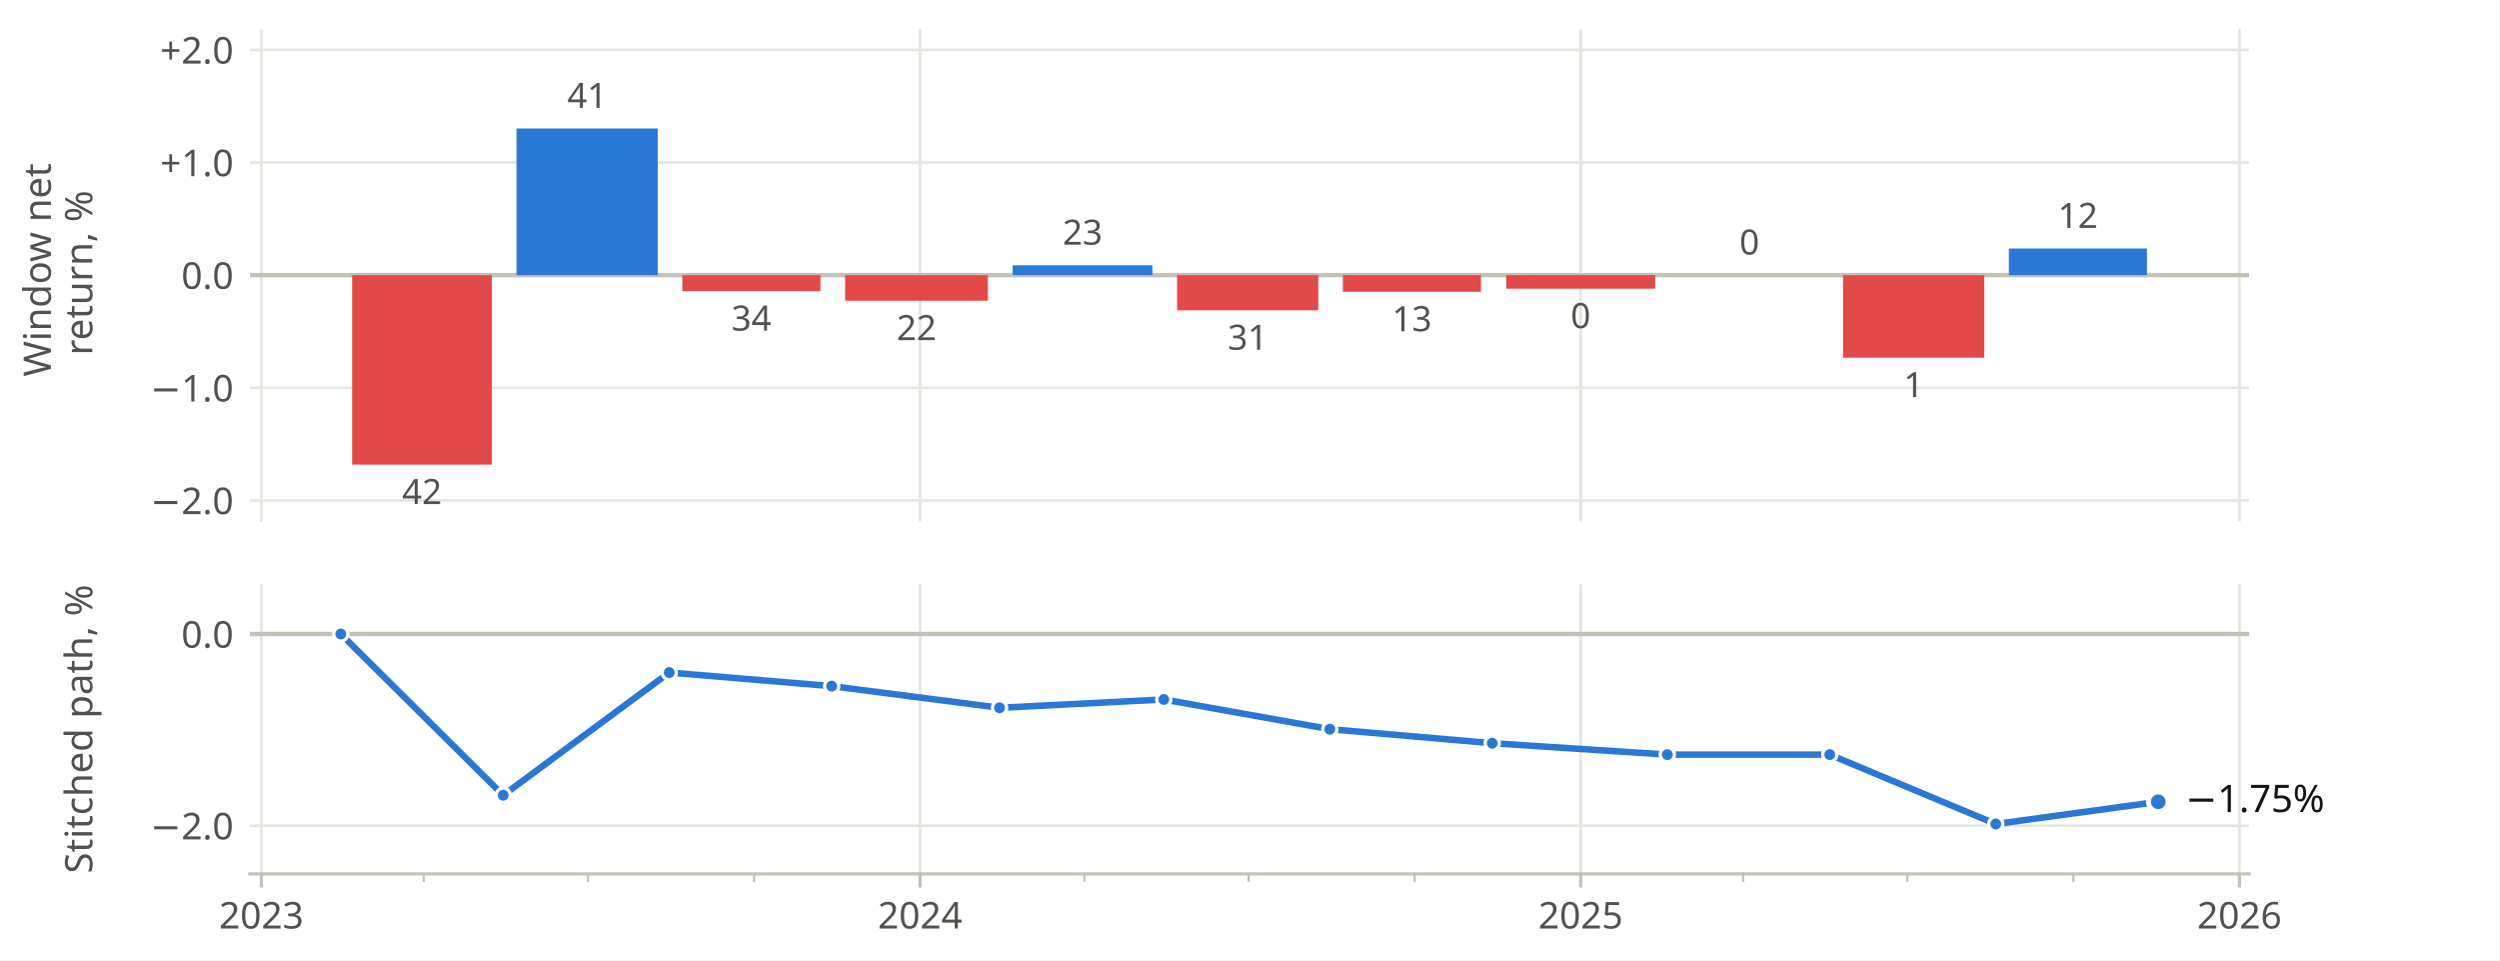
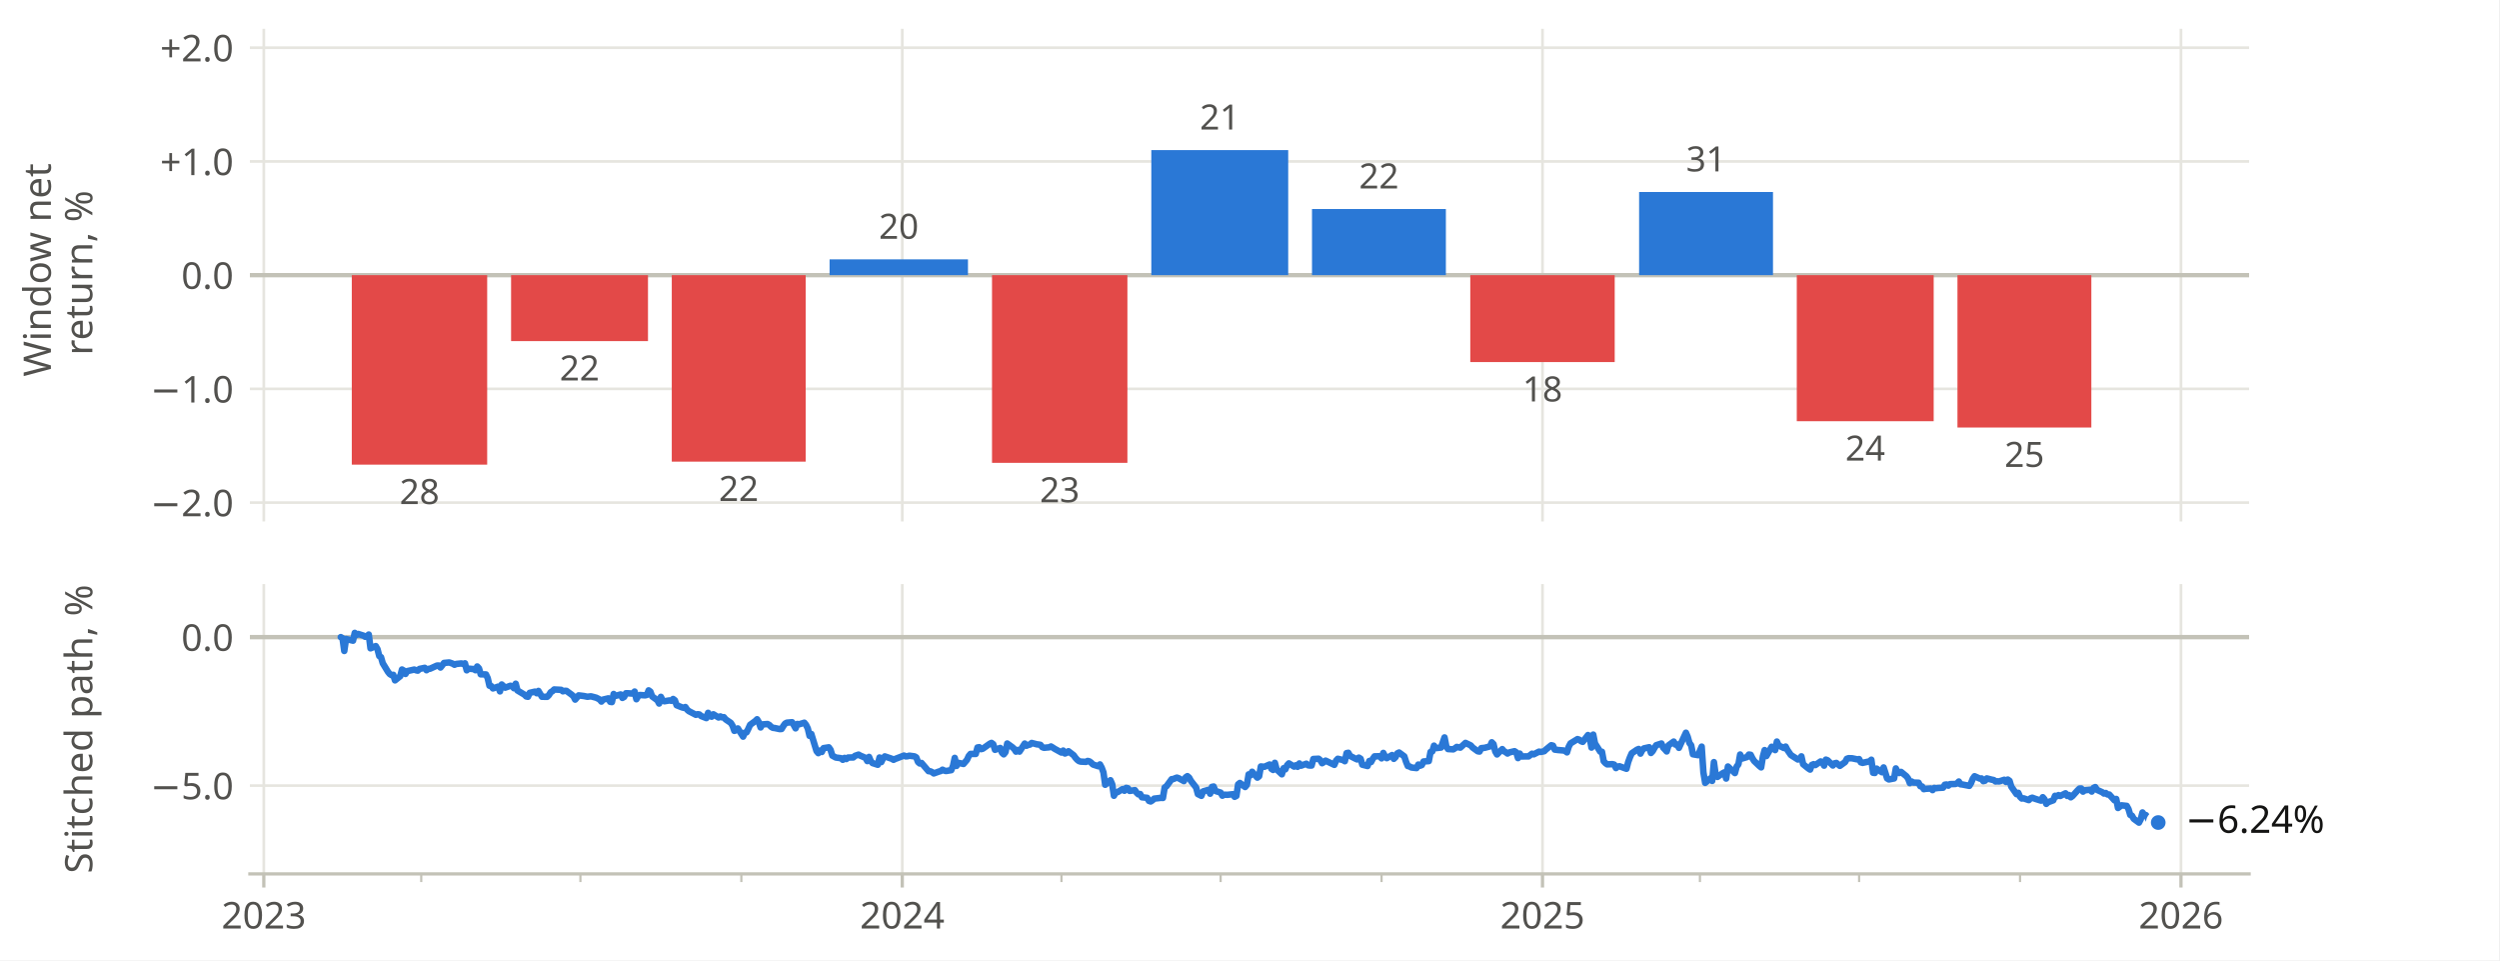
<svg xmlns="http://www.w3.org/2000/svg" xmlns:xlink="http://www.w3.org/1999/xlink" width="459.213pt" height="176.4pt" viewBox="0 0 459.213 176.4" version="1.1">
  <defs>
    <style type="text/css">*{stroke-linejoin: round; stroke-linecap: butt}</style>
  </defs>
  <g id="figure_1">
    <g id="patch_1">
      <path d="M 0 176.4 L 459.213 176.4 L 459.213 0 L 0 0 z " style="fill: #ffffff" />
    </g>
    <g id="axes_1">
      <g id="patch_2">
        <path d="M 45.921 95.791 L 413.291 95.791 L 413.291 5.292 L 45.921 5.292 z " style="fill: #ffffff" />
      </g>
      <g id="matplotlib.axis_1">
        <g id="xtick_1">
          <g id="line2d_1">
-             <path d="M 48.027 95.791 L 48.027 5.292 " clip-path="url(#p54cf5443ce)" style="fill: none; stroke: #e6e5df; stroke-width: 0.5; stroke-linecap: round" />
+             <path d="M 48.477 95.791 L 48.477 5.292 " clip-path="url(#p54cf5443ce)" style="fill: none; stroke: #e6e5df; stroke-width: 0.5; stroke-linecap: round" />
          </g>
          <g id="line2d_2" />
        </g>
        <g id="xtick_2">
          <g id="line2d_3">
-             <path d="M 169.08 95.791 L 169.08 5.292 " clip-path="url(#p54cf5443ce)" style="fill: none; stroke: #e6e5df; stroke-width: 0.5; stroke-linecap: round" />
+             <path d="M 165.801 95.791 L 165.801 5.292 " clip-path="url(#p54cf5443ce)" style="fill: none; stroke: #e6e5df; stroke-width: 0.5; stroke-linecap: round" />
          </g>
          <g id="line2d_4" />
        </g>
        <g id="xtick_3">
          <g id="line2d_5">
-             <path d="M 290.464 95.791 L 290.464 5.292 " clip-path="url(#p54cf5443ce)" style="fill: none; stroke: #e6e5df; stroke-width: 0.5; stroke-linecap: round" />
+             <path d="M 283.447 95.791 L 283.447 5.292 " clip-path="url(#p54cf5443ce)" style="fill: none; stroke: #e6e5df; stroke-width: 0.5; stroke-linecap: round" />
          </g>
          <g id="line2d_6" />
        </g>
        <g id="xtick_4">
          <g id="line2d_7">
-             <path d="M 411.517 95.791 L 411.517 5.292 " clip-path="url(#p54cf5443ce)" style="fill: none; stroke: #e6e5df; stroke-width: 0.5; stroke-linecap: round" />
+             <path d="M 400.771 95.791 L 400.771 5.292 " clip-path="url(#p54cf5443ce)" style="fill: none; stroke: #e6e5df; stroke-width: 0.5; stroke-linecap: round" />
          </g>
          <g id="line2d_8" />
        </g>
        <g id="xtick_5">
          <g id="line2d_9" />
        </g>
        <g id="xtick_6">
          <g id="line2d_10" />
        </g>
        <g id="xtick_7">
          <g id="line2d_11" />
        </g>
        <g id="xtick_8">
          <g id="line2d_12" />
        </g>
        <g id="xtick_9">
          <g id="line2d_13" />
        </g>
        <g id="xtick_10">
          <g id="line2d_14" />
        </g>
        <g id="xtick_11">
          <g id="line2d_15" />
        </g>
        <g id="xtick_12">
          <g id="line2d_16" />
        </g>
        <g id="xtick_13">
          <g id="line2d_17" />
        </g>
      </g>
      <g id="matplotlib.axis_2">
        <g id="ytick_1">
          <g id="line2d_18">
-             <path d="M 45.921 91.922 L 413.291 91.922 " clip-path="url(#p54cf5443ce)" style="fill: none; stroke: #e6e5df; stroke-width: 0.5; stroke-linecap: round" />
+             <path d="M 45.921 92.319 L 413.291 92.319 " clip-path="url(#p54cf5443ce)" style="fill: none; stroke: #e6e5df; stroke-width: 0.5; stroke-linecap: round" />
          </g>
          <g id="line2d_19" />
          <g id="text_1">
-             <text style="font-size: 6.8px; font-family: 'IBM Plex Sans'; text-anchor: end; fill: #52514e" x="42.921" y="94.438" transform="rotate(-0 42.92126 94.43789)">−2.0</text>
+             <text style="font-size: 6.8px; font-family: 'IBM Plex Sans'; text-anchor: end; fill: #52514e" x="42.921" y="94.835" transform="rotate(-0 42.92126 94.83523)">−2.0</text>
          </g>
        </g>
        <g id="ytick_2">
          <g id="line2d_20">
-             <path d="M 45.921 71.232 L 413.291 71.232 " clip-path="url(#p54cf5443ce)" style="fill: none; stroke: #e6e5df; stroke-width: 0.5; stroke-linecap: round" />
+             <path d="M 45.921 71.43 L 413.291 71.43 " clip-path="url(#p54cf5443ce)" style="fill: none; stroke: #e6e5df; stroke-width: 0.5; stroke-linecap: round" />
          </g>
          <g id="line2d_21" />
          <g id="text_2">
-             <text style="font-size: 6.8px; font-family: 'IBM Plex Sans'; text-anchor: end; fill: #52514e" x="42.921" y="73.748" transform="rotate(-0 42.92126 73.74764)">−1.0</text>
+             <text style="font-size: 6.8px; font-family: 'IBM Plex Sans'; text-anchor: end; fill: #52514e" x="42.921" y="73.946" transform="rotate(-0 42.92126 73.94631)">−1.0</text>
          </g>
        </g>
        <g id="ytick_3">
          <g id="line2d_22">
            <path d="M 45.921 50.541 L 413.291 50.541 " clip-path="url(#p54cf5443ce)" style="fill: none; stroke: #e6e5df; stroke-width: 0.5; stroke-linecap: round" />
          </g>
          <g id="line2d_23" />
          <g id="text_3">
            <text style="font-size: 6.8px; font-family: 'IBM Plex Sans'; text-anchor: end; fill: #52514e" x="42.921" y="53.057" transform="rotate(-0 42.92126 53.05738)">0.0</text>
          </g>
        </g>
        <g id="ytick_4">
          <g id="line2d_24">
-             <path d="M 45.921 29.851 L 413.291 29.851 " clip-path="url(#p54cf5443ce)" style="fill: none; stroke: #e6e5df; stroke-width: 0.5; stroke-linecap: round" />
+             <path d="M 45.921 29.652 L 413.291 29.652 " clip-path="url(#p54cf5443ce)" style="fill: none; stroke: #e6e5df; stroke-width: 0.5; stroke-linecap: round" />
          </g>
          <g id="line2d_25" />
          <g id="text_4">
-             <text style="font-size: 6.8px; font-family: 'IBM Plex Sans'; text-anchor: end; fill: #52514e" x="42.921" y="32.367" transform="rotate(-0 42.92126 32.36713)">+1.0</text>
+             <text style="font-size: 6.8px; font-family: 'IBM Plex Sans'; text-anchor: end; fill: #52514e" x="42.921" y="32.168" transform="rotate(-0 42.92126 32.16846)">+1.0</text>
          </g>
        </g>
        <g id="ytick_5">
          <g id="line2d_26">
-             <path d="M 45.921 9.161 L 413.291 9.161 " clip-path="url(#p54cf5443ce)" style="fill: none; stroke: #e6e5df; stroke-width: 0.5; stroke-linecap: round" />
+             <path d="M 45.921 8.764 L 413.291 8.764 " clip-path="url(#p54cf5443ce)" style="fill: none; stroke: #e6e5df; stroke-width: 0.5; stroke-linecap: round" />
          </g>
          <g id="line2d_27" />
          <g id="text_5">
-             <text style="font-size: 6.8px; font-family: 'IBM Plex Sans'; text-anchor: end; fill: #52514e" x="42.921" y="11.677" transform="rotate(-0 42.92126 11.67687)">+2.0</text>
+             <text style="font-size: 6.8px; font-family: 'IBM Plex Sans'; text-anchor: end; fill: #52514e" x="42.921" y="11.28" transform="rotate(-0 42.92126 11.27953)">+2.0</text>
          </g>
        </g>
        <g id="text_6">
          <text style="font-size: 7px; font-family: 'IBM Plex Sans'; fill: #52514e" transform="translate(9.352504 69.16412) rotate(-90)">Window net</text>
          <text style="font-size: 7px; font-family: 'IBM Plex Sans'; fill: #52514e" transform="translate(16.9685 65.25888) rotate(-90)">return, %</text>
        </g>
      </g>
      <g id="line2d_28">
        <path d="M 45.921 50.541 L 413.291 50.541 " clip-path="url(#p54cf5443ce)" style="fill: none; stroke: #c3c2b7; stroke-width: 0.8; stroke-linecap: round" />
      </g>
      <g id="patch_3">
-         <path d="M 64.709 50.541 L 90.379 50.541 L 90.379 85.349 L 64.709 85.349 z " clip-path="url(#p54cf5443ce)" style="fill: #e34948" />
+         <path d="M 64.645 50.541 L 89.524 50.541 L 89.524 85.349 L 64.645 85.349 z " clip-path="url(#p54cf5443ce)" style="fill: #e34948" />
      </g>
      <g id="patch_4">
-         <path d="M 94.913 50.541 L 120.868 50.541 L 120.868 23.601 L 94.913 23.601 z " clip-path="url(#p54cf5443ce)" style="fill: #2a78d6" />
+         <path d="M 93.918 50.541 L 119.074 50.541 L 119.074 62.657 L 93.918 62.657 z " clip-path="url(#p54cf5443ce)" style="fill: #e34948" />
      </g>
      <g id="patch_5">
-         <path d="M 125.378 50.541 L 150.763 50.541 L 150.763 53.492 L 125.378 53.492 z " clip-path="url(#p54cf5443ce)" style="fill: #e34948" />
+         <path d="M 123.445 50.541 L 148.048 50.541 L 148.048 84.799 L 123.445 84.799 z " clip-path="url(#p54cf5443ce)" style="fill: #e34948" />
      </g>
      <g id="patch_6">
-         <path d="M 155.297 50.541 L 181.537 50.541 L 181.537 55.24 L 155.297 55.24 z " clip-path="url(#p54cf5443ce)" style="fill: #e34948" />
+         <path d="M 152.442 50.541 L 177.874 50.541 L 177.874 47.64 L 152.442 47.64 z " clip-path="url(#p54cf5443ce)" style="fill: #2a78d6" />
      </g>
      <g id="patch_7">
-         <path d="M 186.094 50.541 L 211.763 50.541 L 211.763 48.729 L 186.094 48.729 z " clip-path="url(#p54cf5443ce)" style="fill: #2a78d6" />
+         <path d="M 182.291 50.541 L 207.17 50.541 L 207.17 85.019 L 182.291 85.019 z " clip-path="url(#p54cf5443ce)" style="fill: #e34948" />
      </g>
      <g id="patch_8">
-         <path d="M 216.297 50.541 L 242.252 50.541 L 242.252 57.005 L 216.297 57.005 z " clip-path="url(#p54cf5443ce)" style="fill: #e34948" />
+         <path d="M 211.564 50.541 L 236.72 50.541 L 236.72 27.57 L 211.564 27.57 z " clip-path="url(#p54cf5443ce)" style="fill: #2a78d6" />
      </g>
      <g id="patch_9">
-         <path d="M 246.763 50.541 L 272.147 50.541 L 272.147 53.597 L 246.763 53.597 z " clip-path="url(#p54cf5443ce)" style="fill: #e34948" />
+         <path d="M 241.091 50.541 L 265.694 50.541 L 265.694 38.394 L 241.091 38.394 z " clip-path="url(#p54cf5443ce)" style="fill: #2a78d6" />
      </g>
      <g id="patch_10">
-         <path d="M 276.774 50.541 L 304.155 50.541 L 304.155 53.032 L 276.774 53.032 z " clip-path="url(#p54cf5443ce)" style="fill: #e34948" />
+         <path d="M 270.178 50.541 L 296.716 50.541 L 296.716 66.507 L 270.178 66.507 z " clip-path="url(#p54cf5443ce)" style="fill: #e34948" />
      </g>
      <g id="patch_11">
-         <path d="M 308.781 50.541 L 334.166 50.541 L 334.166 50.541 L 308.781 50.541 z " clip-path="url(#p54cf5443ce)" style="fill: #2a78d6" />
+         <path d="M 301.2 50.541 L 325.803 50.541 L 325.803 35.267 L 301.2 35.267 z " clip-path="url(#p54cf5443ce)" style="fill: #2a78d6" />
      </g>
      <g id="patch_12">
-         <path d="M 338.676 50.541 L 364.631 50.541 L 364.631 65.709 L 338.676 65.709 z " clip-path="url(#p54cf5443ce)" style="fill: #e34948" />
+         <path d="M 330.174 50.541 L 355.33 50.541 L 355.33 77.371 L 330.174 77.371 z " clip-path="url(#p54cf5443ce)" style="fill: #e34948" />
      </g>
      <g id="patch_13">
-         <path d="M 369.142 50.541 L 394.527 50.541 L 394.527 45.648 L 369.142 45.648 z " clip-path="url(#p54cf5443ce)" style="fill: #2a78d6" />
+         <path d="M 359.701 50.541 L 384.304 50.541 L 384.304 78.53 L 359.701 78.53 z " clip-path="url(#p54cf5443ce)" style="fill: #e34948" />
      </g>
      <g id="text_7">
-         <text style="font-size: 6.4px; font-family: 'IBM Plex Sans'; text-anchor: middle; fill: #52514e" x="77.544" y="92.585" transform="rotate(-0 77.54421 92.5846)">42</text>
+         <text style="font-size: 6.4px; font-family: 'IBM Plex Sans'; text-anchor: middle; fill: #52514e" x="77.085" y="92.585" transform="rotate(-0 77.08455 92.5846)">28</text>
      </g>
      <g id="text_8">
-         <text style="font-size: 6.4px; font-family: 'IBM Plex Sans'; text-anchor: middle; fill: #52514e" x="107.89" y="19.821" transform="rotate(-0 107.8903 19.8206)">41</text>
+         <text style="font-size: 6.4px; font-family: 'IBM Plex Sans'; text-anchor: middle; fill: #52514e" x="106.496" y="69.893" transform="rotate(-0 106.496 69.89296)">22</text>
      </g>
      <g id="text_9">
-         <text style="font-size: 6.4px; font-family: 'IBM Plex Sans'; text-anchor: middle; fill: #52514e" x="138.071" y="60.728" transform="rotate(-0 138.0706 60.72781)">34</text>
+         <text style="font-size: 6.4px; font-family: 'IBM Plex Sans'; text-anchor: middle; fill: #52514e" x="135.747" y="92.035" transform="rotate(-0 135.7468 92.03522)">22</text>
      </g>
      <g id="text_10">
-         <text style="font-size: 6.4px; font-family: 'IBM Plex Sans'; text-anchor: middle; fill: #52514e" x="168.417" y="62.476" transform="rotate(-0 168.4166 62.47614)">22</text>
+         <text style="font-size: 6.4px; font-family: 'IBM Plex Sans'; text-anchor: middle; fill: #52514e" x="165.158" y="43.86" transform="rotate(-0 165.1582 43.85991)">20</text>
      </g>
      <g id="text_11">
-         <text style="font-size: 6.4px; font-family: 'IBM Plex Sans'; text-anchor: middle; fill: #52514e" x="198.929" y="44.949" transform="rotate(-0 198.9286 44.94892)">23</text>
+         <text style="font-size: 6.4px; font-family: 'IBM Plex Sans'; text-anchor: middle; fill: #52514e" x="194.73" y="92.255" transform="rotate(-0 194.7304 92.25455)">23</text>
      </g>
      <g id="text_12">
-         <text style="font-size: 6.4px; font-family: 'IBM Plex Sans'; text-anchor: middle; fill: #52514e" x="229.275" y="64.241" transform="rotate(-0 229.2746 64.24102)">31</text>
+         <text style="font-size: 6.4px; font-family: 'IBM Plex Sans'; text-anchor: middle; fill: #52514e" x="224.142" y="23.79" transform="rotate(-0 224.1419 23.78983)">21</text>
      </g>
      <g id="text_13">
-         <text style="font-size: 6.4px; font-family: 'IBM Plex Sans'; text-anchor: middle; fill: #52514e" x="259.455" y="60.833" transform="rotate(-0 259.4549 60.83333)">13</text>
+         <text style="font-size: 6.4px; font-family: 'IBM Plex Sans'; text-anchor: middle; fill: #52514e" x="253.393" y="34.614" transform="rotate(-0 253.3926 34.61447)">22</text>
      </g>
      <g id="text_14">
-         <text style="font-size: 6.4px; font-family: 'IBM Plex Sans'; text-anchor: middle; fill: #52514e" x="290.464" y="60.268" transform="rotate(-0 290.4643 60.26849)">0</text>
+         <text style="font-size: 6.4px; font-family: 'IBM Plex Sans'; text-anchor: middle; fill: #52514e" x="283.447" y="73.743" transform="rotate(-0 283.447 73.74279)">18</text>
      </g>
      <g id="text_15">
-         <text style="font-size: 6.4px; font-family: 'IBM Plex Sans'; text-anchor: middle; fill: #52514e" x="321.474" y="46.761" transform="rotate(-0 321.4737 46.76138)">0</text>
+         <text style="font-size: 6.4px; font-family: 'IBM Plex Sans'; text-anchor: middle; fill: #52514e" x="313.501" y="31.487" transform="rotate(-0 313.5013 31.4874)">31</text>
      </g>
      <g id="text_16">
-         <text style="font-size: 6.4px; font-family: 'IBM Plex Sans'; text-anchor: middle; fill: #52514e" x="351.654" y="72.945" transform="rotate(-0 351.654 72.94541)">1</text>
+         <text style="font-size: 6.4px; font-family: 'IBM Plex Sans'; text-anchor: middle; fill: #52514e" x="342.752" y="84.607" transform="rotate(-0 342.752 84.60712)">24</text>
      </g>
      <g id="text_17">
-         <text style="font-size: 6.4px; font-family: 'IBM Plex Sans'; text-anchor: middle; fill: #52514e" x="381.834" y="41.868" transform="rotate(-0 381.8342 41.86814)">12</text>
+         <text style="font-size: 6.4px; font-family: 'IBM Plex Sans'; text-anchor: middle; fill: #52514e" x="372.003" y="85.766" transform="rotate(-0 372.0028 85.76645)">25</text>
      </g>
    </g>
    <g id="axes_2">
      <g id="patch_14">
        <path d="M 45.921 160.524 L 413.291 160.524 L 413.291 107.289 L 45.921 107.289 z " style="fill: #ffffff" />
      </g>
      <g id="matplotlib.axis_3">
        <g id="xtick_14">
          <g id="line2d_29">
-             <path d="M 48.027 160.524 L 48.027 107.289 " clip-path="url(#pfe34a04a2a)" style="fill: none; stroke: #e6e5df; stroke-width: 0.5; stroke-linecap: round" />
+             <path d="M 48.477 160.524 L 48.477 107.289 " clip-path="url(#pfe34a04a2a)" style="fill: none; stroke: #e6e5df; stroke-width: 0.5; stroke-linecap: round" />
          </g>
          <g id="line2d_30">
            <defs>
              <path id="m30e6e8c478" d="M 0 0 L 0 2.5 " style="stroke: #c3c2b7; stroke-width: 0.6" />
            </defs>
            <g>
-               <use xlink:href="#m30e6e8c478" x="48.027" y="160.524" style="fill: #c3c2b7; stroke: #c3c2b7; stroke-width: 0.6" />
+               <use xlink:href="#m30e6e8c478" x="48.477" y="160.524" style="fill: #c3c2b7; stroke: #c3c2b7; stroke-width: 0.6" />
            </g>
          </g>
          <g id="text_18">
-             <text style="font-size: 6.8px; font-family: 'IBM Plex Sans'; text-anchor: middle; fill: #52514e" x="48.027" y="170.556" transform="rotate(-0 48.02725 170.556)">2023</text>
+             <text style="font-size: 6.8px; font-family: 'IBM Plex Sans'; text-anchor: middle; fill: #52514e" x="48.477" y="170.556" transform="rotate(-0 48.47668 170.556)">2023</text>
          </g>
        </g>
        <g id="xtick_15">
          <g id="line2d_31">
-             <path d="M 169.08 160.524 L 169.08 107.289 " clip-path="url(#pfe34a04a2a)" style="fill: none; stroke: #e6e5df; stroke-width: 0.5; stroke-linecap: round" />
+             <path d="M 165.801 160.524 L 165.801 107.289 " clip-path="url(#pfe34a04a2a)" style="fill: none; stroke: #e6e5df; stroke-width: 0.5; stroke-linecap: round" />
          </g>
          <g id="line2d_32">
            <g>
-               <use xlink:href="#m30e6e8c478" x="169.08" y="160.524" style="fill: #c3c2b7; stroke: #c3c2b7; stroke-width: 0.6" />
+               <use xlink:href="#m30e6e8c478" x="165.801" y="160.524" style="fill: #c3c2b7; stroke: #c3c2b7; stroke-width: 0.6" />
            </g>
          </g>
          <g id="text_19">
-             <text style="font-size: 6.8px; font-family: 'IBM Plex Sans'; text-anchor: middle; fill: #52514e" x="169.08" y="170.556" transform="rotate(-0 169.0799 170.556)">2024</text>
+             <text style="font-size: 6.8px; font-family: 'IBM Plex Sans'; text-anchor: middle; fill: #52514e" x="165.801" y="170.556" transform="rotate(-0 165.8011 170.556)">2024</text>
          </g>
        </g>
        <g id="xtick_16">
          <g id="line2d_33">
-             <path d="M 290.464 160.524 L 290.464 107.289 " clip-path="url(#pfe34a04a2a)" style="fill: none; stroke: #e6e5df; stroke-width: 0.5; stroke-linecap: round" />
+             <path d="M 283.447 160.524 L 283.447 107.289 " clip-path="url(#pfe34a04a2a)" style="fill: none; stroke: #e6e5df; stroke-width: 0.5; stroke-linecap: round" />
          </g>
          <g id="line2d_34">
            <g>
-               <use xlink:href="#m30e6e8c478" x="290.464" y="160.524" style="fill: #c3c2b7; stroke: #c3c2b7; stroke-width: 0.6" />
+               <use xlink:href="#m30e6e8c478" x="283.447" y="160.524" style="fill: #c3c2b7; stroke: #c3c2b7; stroke-width: 0.6" />
            </g>
          </g>
          <g id="text_20">
-             <text style="font-size: 6.8px; font-family: 'IBM Plex Sans'; text-anchor: middle; fill: #52514e" x="290.464" y="170.556" transform="rotate(-0 290.4643 170.556)">2025</text>
+             <text style="font-size: 6.8px; font-family: 'IBM Plex Sans'; text-anchor: middle; fill: #52514e" x="283.447" y="170.556" transform="rotate(-0 283.447 170.556)">2025</text>
          </g>
        </g>
        <g id="xtick_17">
          <g id="line2d_35">
-             <path d="M 411.517 160.524 L 411.517 107.289 " clip-path="url(#pfe34a04a2a)" style="fill: none; stroke: #e6e5df; stroke-width: 0.5; stroke-linecap: round" />
+             <path d="M 400.771 160.524 L 400.771 107.289 " clip-path="url(#pfe34a04a2a)" style="fill: none; stroke: #e6e5df; stroke-width: 0.5; stroke-linecap: round" />
          </g>
          <g id="line2d_36">
            <g>
-               <use xlink:href="#m30e6e8c478" x="411.517" y="160.524" style="fill: #c3c2b7; stroke: #c3c2b7; stroke-width: 0.6" />
+               <use xlink:href="#m30e6e8c478" x="400.771" y="160.524" style="fill: #c3c2b7; stroke: #c3c2b7; stroke-width: 0.6" />
            </g>
          </g>
          <g id="text_21">
-             <text style="font-size: 6.8px; font-family: 'IBM Plex Sans'; text-anchor: middle; fill: #52514e" x="411.517" y="170.556" transform="rotate(-0 411.517 170.556)">2026</text>
+             <text style="font-size: 6.8px; font-family: 'IBM Plex Sans'; text-anchor: middle; fill: #52514e" x="400.771" y="170.556" transform="rotate(-0 400.7714 170.556)">2026</text>
          </g>
        </g>
        <g id="xtick_18">
          <g id="line2d_37">
            <defs>
              <path id="mc826f5c028" d="M 0 0 L 0 1.5 " style="stroke: #c3c2b7; stroke-width: 0.4" />
            </defs>
            <g>
-               <use xlink:href="#mc826f5c028" x="77.876" y="160.524" style="fill: #c3c2b7; stroke: #c3c2b7; stroke-width: 0.4" />
+               <use xlink:href="#mc826f5c028" x="77.406" y="160.524" style="fill: #c3c2b7; stroke: #c3c2b7; stroke-width: 0.4" />
            </g>
          </g>
        </g>
        <g id="xtick_19">
          <g id="line2d_38">
            <g>
-               <use xlink:href="#mc826f5c028" x="108.056" y="160.524" style="fill: #c3c2b7; stroke: #c3c2b7; stroke-width: 0.4" />
+               <use xlink:href="#mc826f5c028" x="106.657" y="160.524" style="fill: #c3c2b7; stroke: #c3c2b7; stroke-width: 0.4" />
            </g>
          </g>
        </g>
        <g id="xtick_20">
          <g id="line2d_39">
            <g>
-               <use xlink:href="#mc826f5c028" x="138.568" y="160.524" style="fill: #c3c2b7; stroke: #c3c2b7; stroke-width: 0.4" />
+               <use xlink:href="#mc826f5c028" x="136.229" y="160.524" style="fill: #c3c2b7; stroke: #c3c2b7; stroke-width: 0.4" />
            </g>
          </g>
        </g>
        <g id="xtick_21">
          <g id="line2d_40">
            <g>
-               <use xlink:href="#mc826f5c028" x="199.26" y="160.524" style="fill: #c3c2b7; stroke: #c3c2b7; stroke-width: 0.4" />
+               <use xlink:href="#mc826f5c028" x="195.052" y="160.524" style="fill: #c3c2b7; stroke: #c3c2b7; stroke-width: 0.4" />
            </g>
          </g>
        </g>
        <g id="xtick_22">
          <g id="line2d_41">
            <g>
-               <use xlink:href="#mc826f5c028" x="229.44" y="160.524" style="fill: #c3c2b7; stroke: #c3c2b7; stroke-width: 0.4" />
+               <use xlink:href="#mc826f5c028" x="224.303" y="160.524" style="fill: #c3c2b7; stroke: #c3c2b7; stroke-width: 0.4" />
            </g>
          </g>
        </g>
        <g id="xtick_23">
          <g id="line2d_42">
            <g>
-               <use xlink:href="#mc826f5c028" x="259.952" y="160.524" style="fill: #c3c2b7; stroke: #c3c2b7; stroke-width: 0.4" />
+               <use xlink:href="#mc826f5c028" x="253.875" y="160.524" style="fill: #c3c2b7; stroke: #c3c2b7; stroke-width: 0.4" />
            </g>
          </g>
        </g>
        <g id="xtick_24">
          <g id="line2d_43">
            <g>
-               <use xlink:href="#mc826f5c028" x="320.313" y="160.524" style="fill: #c3c2b7; stroke: #c3c2b7; stroke-width: 0.4" />
+               <use xlink:href="#mc826f5c028" x="312.376" y="160.524" style="fill: #c3c2b7; stroke: #c3c2b7; stroke-width: 0.4" />
            </g>
          </g>
        </g>
        <g id="xtick_25">
          <g id="line2d_44">
            <g>
-               <use xlink:href="#mc826f5c028" x="350.493" y="160.524" style="fill: #c3c2b7; stroke: #c3c2b7; stroke-width: 0.4" />
+               <use xlink:href="#mc826f5c028" x="341.627" y="160.524" style="fill: #c3c2b7; stroke: #c3c2b7; stroke-width: 0.4" />
            </g>
          </g>
        </g>
        <g id="xtick_26">
          <g id="line2d_45">
            <g>
-               <use xlink:href="#mc826f5c028" x="381.005" y="160.524" style="fill: #c3c2b7; stroke: #c3c2b7; stroke-width: 0.4" />
+               <use xlink:href="#mc826f5c028" x="371.199" y="160.524" style="fill: #c3c2b7; stroke: #c3c2b7; stroke-width: 0.4" />
            </g>
          </g>
        </g>
      </g>
      <g id="matplotlib.axis_4">
        <g id="ytick_6">
          <g id="line2d_46">
-             <path d="M 45.921 151.666 L 413.291 151.666 " clip-path="url(#pfe34a04a2a)" style="fill: none; stroke: #e6e5df; stroke-width: 0.5; stroke-linecap: round" />
+             <path d="M 45.921 144.302 L 413.291 144.302 " clip-path="url(#pfe34a04a2a)" style="fill: none; stroke: #e6e5df; stroke-width: 0.5; stroke-linecap: round" />
          </g>
          <g id="line2d_47" />
          <g id="text_22">
-             <text style="font-size: 6.8px; font-family: 'IBM Plex Sans'; text-anchor: end; fill: #52514e" x="42.921" y="154.182" transform="rotate(-0 42.92126 154.1822)">−2.0</text>
+             <text style="font-size: 6.8px; font-family: 'IBM Plex Sans'; text-anchor: end; fill: #52514e" x="42.921" y="146.818" transform="rotate(-0 42.92126 146.8177)">−5.0</text>
          </g>
        </g>
        <g id="ytick_7">
          <g id="line2d_48">
-             <path d="M 45.921 116.455 L 413.291 116.455 " clip-path="url(#pfe34a04a2a)" style="fill: none; stroke: #e6e5df; stroke-width: 0.5; stroke-linecap: round" />
+             <path d="M 45.921 117.033 L 413.291 117.033 " clip-path="url(#pfe34a04a2a)" style="fill: none; stroke: #e6e5df; stroke-width: 0.5; stroke-linecap: round" />
          </g>
          <g id="line2d_49" />
          <g id="text_23">
-             <text style="font-size: 6.8px; font-family: 'IBM Plex Sans'; text-anchor: end; fill: #52514e" x="42.921" y="118.971" transform="rotate(-0 42.92126 118.9713)">0.0</text>
+             <text style="font-size: 6.8px; font-family: 'IBM Plex Sans'; text-anchor: end; fill: #52514e" x="42.921" y="119.549" transform="rotate(-0 42.92126 119.5487)">0.0</text>
          </g>
        </g>
        <g id="text_24">
          <text style="font-size: 7px; font-family: 'IBM Plex Sans'; text-anchor: middle; fill: #52514e" x="16.969" y="133.907" transform="rotate(-90 16.9685 133.9067)">Stitched path, %</text>
        </g>
      </g>
      <g id="line2d_50">
-         <path d="M 45.921 116.455 L 413.291 116.455 " clip-path="url(#pfe34a04a2a)" style="fill: none; stroke: #c3c2b7; stroke-width: 0.8; stroke-linecap: round" />
+         <path d="M 45.921 117.033 L 413.291 117.033 " clip-path="url(#pfe34a04a2a)" style="fill: none; stroke: #c3c2b7; stroke-width: 0.8; stroke-linecap: round" />
      </g>
      <g id="line2d_51">
-         <path d="M 62.62 116.455 L 92.469 146.073 L 122.98 123.534 L 152.829 126.034 L 183.673 130.012 L 213.853 128.482 L 244.365 133.943 L 274.213 136.518 L 306.384 138.614 L 336.232 138.614 L 366.744 151.358 L 396.593 147.277 " clip-path="url(#pfe34a04a2a)" style="fill: none; stroke: #2a78d6; stroke-width: 1.2; stroke-linecap: round" />
-         <defs>
-           <path id="m4c95114644" d="M 0 1.3 C 0.345 1.3 0.675 1.163 0.919 0.919 C 1.163 0.675 1.3 0.345 1.3 0 C 1.3 -0.345 1.163 -0.675 0.919 -0.919 C 0.675 -1.163 0.345 -1.3 0 -1.3 C -0.345 -1.3 -0.675 -1.163 -0.919 -0.919 C -1.163 -0.675 -1.3 -0.345 -1.3 0 C -1.3 0.345 -1.163 0.675 -0.919 0.919 C -0.675 1.163 -0.345 1.3 0 1.3 z " style="stroke: #ffffff; stroke-width: 0.6" />
-         </defs>
-         <g clip-path="url(#pfe34a04a2a)">
-           <use xlink:href="#m4c95114644" x="62.62" y="116.455" style="fill: #2a78d6; stroke: #ffffff; stroke-width: 0.6" />
-           <use xlink:href="#m4c95114644" x="92.469" y="146.073" style="fill: #2a78d6; stroke: #ffffff; stroke-width: 0.6" />
-           <use xlink:href="#m4c95114644" x="122.98" y="123.534" style="fill: #2a78d6; stroke: #ffffff; stroke-width: 0.6" />
-           <use xlink:href="#m4c95114644" x="152.829" y="126.034" style="fill: #2a78d6; stroke: #ffffff; stroke-width: 0.6" />
-           <use xlink:href="#m4c95114644" x="183.673" y="130.012" style="fill: #2a78d6; stroke: #ffffff; stroke-width: 0.6" />
-           <use xlink:href="#m4c95114644" x="213.853" y="128.482" style="fill: #2a78d6; stroke: #ffffff; stroke-width: 0.6" />
-           <use xlink:href="#m4c95114644" x="244.365" y="133.943" style="fill: #2a78d6; stroke: #ffffff; stroke-width: 0.6" />
-           <use xlink:href="#m4c95114644" x="274.213" y="136.518" style="fill: #2a78d6; stroke: #ffffff; stroke-width: 0.6" />
-           <use xlink:href="#m4c95114644" x="306.384" y="138.614" style="fill: #2a78d6; stroke: #ffffff; stroke-width: 0.6" />
-           <use xlink:href="#m4c95114644" x="336.232" y="138.614" style="fill: #2a78d6; stroke: #ffffff; stroke-width: 0.6" />
-           <use xlink:href="#m4c95114644" x="366.744" y="151.358" style="fill: #2a78d6; stroke: #ffffff; stroke-width: 0.6" />
-           <use xlink:href="#m4c95114644" x="396.593" y="147.277" style="fill: #2a78d6; stroke: #ffffff; stroke-width: 0.6" />
-         </g>
+         <path d="M 62.62 117.033 L 62.941 117.227 L 63.263 119.572 L 63.584 117.377 L 64.87 117.683 L 65.191 116.253 L 65.513 116.646 L 65.834 116.454 L 66.799 116.763 L 67.12 116.968 L 67.441 116.846 L 67.763 116.558 L 68.084 119.087 L 69.049 118.68 L 69.37 119.242 L 69.692 120.503 L 70.013 120.712 L 70.334 121.824 L 71.299 123.411 L 71.62 123.807 L 71.942 124.009 L 72.263 123.953 L 72.584 124.972 L 73.549 124.197 L 73.87 122.98 L 74.192 123.168 L 74.513 123.794 L 74.834 123.276 L 75.799 123.062 L 76.12 122.989 L 76.442 123.114 L 76.763 123.189 L 77.085 122.874 L 78.049 122.671 L 78.37 123.11 L 78.692 122.871 L 79.013 122.841 L 80.299 122.256 L 80.62 122.248 L 80.942 122.615 L 81.263 122.216 L 81.585 121.775 L 82.549 121.681 L 82.87 121.788 L 83.192 121.907 L 83.513 122.105 L 83.835 121.96 L 84.799 121.861 L 85.12 121.972 L 85.442 121.841 L 85.763 123.127 L 86.085 122.819 L 87.049 122.903 L 87.371 123.109 L 87.692 122.422 L 88.013 122.758 L 88.335 123.862 L 89.299 123.884 L 89.621 124.567 L 89.942 125.957 L 90.263 126.015 L 90.585 126.454 L 91.549 126.12 L 91.871 126.997 L 92.192 125.734 L 92.514 126.029 L 92.835 126.313 L 93.799 125.965 L 94.121 126.043 L 94.442 126.418 L 94.764 125.59 L 95.085 126.826 L 96.371 127.598 L 96.692 127.922 L 97.014 127.99 L 97.335 127.268 L 98.299 127.043 L 98.621 127.337 L 98.942 126.915 L 99.264 127.457 L 99.585 127.982 L 100.549 127.993 L 100.871 127.674 L 101.192 127.153 L 101.514 126.963 L 101.835 126.647 L 103.121 126.714 L 103.442 126.983 L 103.764 126.894 L 104.085 126.898 L 105.05 127.604 L 105.371 127.885 L 105.692 128.505 L 106.014 128.127 L 106.335 127.727 L 107.3 127.85 L 107.942 127.984 L 108.264 127.942 L 108.585 127.902 L 109.55 128.155 L 109.871 128.313 L 110.193 128.485 L 110.514 128.872 L 110.835 128.502 L 111.8 128.273 L 112.121 128.91 L 112.443 128.963 L 112.764 127.479 L 113.085 127.836 L 114.05 127.561 L 114.371 128.197 L 114.693 128.013 L 115.014 127.341 L 115.336 127.34 L 116.3 127.406 L 116.621 127.028 L 116.943 128.436 L 117.264 127.874 L 117.586 127.664 L 118.55 127.723 L 118.871 127.639 L 119.193 126.811 L 119.514 127.045 L 119.836 127.921 L 120.8 128.626 L 121.121 129.231 L 121.443 128.001 L 121.764 128.669 L 122.086 128.812 L 123.05 128.653 L 123.371 128.732 L 123.693 128.395 L 124.014 128.636 L 124.336 129.54 L 125.3 129.924 L 125.622 130.013 L 125.943 129.874 L 126.264 130.351 L 126.586 130.625 L 127.872 131.299 L 128.193 131.187 L 128.514 131.237 L 128.836 131.521 L 129.8 131.905 L 130.122 130.936 L 130.443 131.503 L 130.764 131.648 L 131.086 131.204 L 132.05 131.798 L 132.372 131.595 L 132.693 131.772 L 133.015 131.734 L 133.336 132.134 L 134.3 132.786 L 134.622 133.318 L 134.943 134.247 L 135.265 134.122 L 135.586 133.804 L 136.55 135.311 L 136.872 134.579 L 137.193 134.512 L 137.515 133.856 L 137.836 133.145 L 138.8 132.437 L 139.122 132.119 L 139.443 132.651 L 139.765 133.623 L 140.086 133.064 L 141.05 132.996 L 141.372 133.166 L 141.693 133.498 L 142.015 133.687 L 142.336 133.724 L 143.301 133.927 L 143.622 133.899 L 143.943 133.364 L 144.265 132.918 L 144.586 132.745 L 145.551 132.661 L 145.872 133.193 L 146.193 133.787 L 146.515 132.983 L 146.836 133.047 L 147.801 132.753 L 148.122 133.155 L 148.444 133.814 L 148.765 135.167 L 149.086 134.82 L 150.051 137.975 L 150.372 138.344 L 150.694 137.861 L 151.015 138.126 L 151.336 137.423 L 152.301 137.272 L 152.622 137.727 L 152.944 138.794 L 153.587 139.146 L 154.551 139.273 L 154.872 139.562 L 155.194 139.217 L 155.515 139.424 L 155.837 139.149 L 156.801 139.131 L 157.122 138.834 L 157.444 138.725 L 157.765 138.613 L 158.087 138.798 L 159.051 139.211 L 159.372 139.795 L 159.694 139.037 L 160.015 139.804 L 160.337 140.166 L 161.301 140.476 L 161.622 139.143 L 161.944 139.982 L 162.265 139.321 L 162.587 138.939 L 163.872 139.375 L 164.194 139.565 L 164.515 139.401 L 164.837 139.283 L 166.123 138.785 L 166.444 138.937 L 166.765 138.912 L 167.087 138.808 L 168.051 138.936 L 168.373 139.125 L 168.694 139.963 L 169.015 140.239 L 169.337 140.144 L 170.623 141.648 L 170.944 141.672 L 171.266 141.817 L 171.587 142.067 L 172.551 141.717 L 172.873 141.627 L 173.194 141.381 L 173.516 141.545 L 173.837 141.625 L 174.801 141.466 L 175.123 140.689 L 175.444 139.213 L 175.766 140.687 L 176.087 140.12 L 177.051 140.324 L 177.373 139.947 L 177.694 139.572 L 178.016 138.866 L 178.337 138.486 L 179.301 138.485 L 179.623 137.304 L 179.944 137.247 L 180.266 137.611 L 180.587 137.532 L 181.873 136.621 L 182.194 136.46 L 182.516 136.698 L 182.837 137.727 L 183.802 137.394 L 184.123 138.265 L 184.444 138.561 L 184.766 138.167 L 185.087 136.573 L 186.052 137.272 L 186.373 137.572 L 186.694 138.064 L 187.016 137.754 L 187.337 138.06 L 188.302 136.582 L 188.623 136.98 L 188.945 136.828 L 189.266 136.766 L 189.587 136.474 L 190.552 136.725 L 190.873 136.759 L 191.195 136.822 L 191.516 137.231 L 191.837 137.36 L 192.802 137.268 L 193.123 137.115 L 193.445 137.308 L 193.766 137.522 L 195.052 138.235 L 195.373 137.871 L 195.695 138.407 L 196.016 138.278 L 196.338 137.991 L 197.302 138.734 L 197.623 139.191 L 197.945 139.55 L 198.266 139.797 L 198.588 139.899 L 199.552 139.943 L 199.873 139.775 L 200.195 139.86 L 200.516 140.099 L 200.838 140.425 L 201.802 140.74 L 202.123 140.414 L 202.445 141.003 L 202.766 141.87 L 203.088 144.151 L 204.052 143.315 L 204.374 144.052 L 204.695 146.172 L 205.016 145.564 L 205.338 145.518 L 206.302 144.939 L 206.624 145.249 L 206.945 144.721 L 207.266 144.792 L 207.588 145.279 L 208.552 145.142 L 208.874 145.614 L 209.195 145.914 L 209.517 145.849 L 209.838 146.45 L 210.802 146.549 L 211.124 147.107 L 211.445 147.218 L 211.767 147.011 L 212.088 146.7 L 213.374 146.548 L 213.695 146.575 L 214.017 144.65 L 214.338 144.442 L 215.302 143.123 L 215.624 143.099 L 215.945 142.951 L 216.267 142.837 L 216.588 142.947 L 217.552 143.474 L 217.874 142.79 L 218.195 142.568 L 218.517 142.838 L 218.838 143.424 L 219.802 144.664 L 220.124 145.861 L 220.767 146.185 L 221.088 145.366 L 222.053 145.085 L 222.374 145.795 L 222.695 144.544 L 223.017 144.473 L 223.338 145.287 L 224.303 145.587 L 224.624 146.157 L 224.945 145.979 L 225.588 145.991 L 226.553 145.887 L 226.874 146.359 L 227.196 146.195 L 227.517 144.078 L 227.838 143.818 L 228.803 144.56 L 229.124 144.166 L 229.446 142.246 L 229.767 142.428 L 230.088 141.761 L 231.053 142.842 L 231.374 142.579 L 231.696 140.787 L 232.017 140.817 L 232.339 140.85 L 233.303 140.427 L 233.624 141.212 L 233.946 141.425 L 234.267 140.119 L 234.589 141.318 L 235.553 142.228 L 235.874 141.111 L 236.196 141.314 L 236.517 140.565 L 236.839 140.222 L 237.803 140.814 L 238.124 140.571 L 238.446 140.85 L 238.767 140.234 L 239.089 140.643 L 240.053 140.285 L 240.374 140.569 L 240.696 140.62 L 241.017 140.613 L 241.339 139.416 L 242.303 139.368 L 242.624 139.641 L 242.946 140.187 L 243.267 139.99 L 243.589 139.717 L 244.875 140.337 L 245.196 140.491 L 245.517 139.722 L 245.839 139.377 L 246.803 139.613 L 247.125 139.82 L 247.446 138.344 L 247.767 138.278 L 248.089 138.851 L 249.053 139.343 L 249.375 139.49 L 249.696 139.165 L 250.018 139.362 L 250.339 140.462 L 251.303 140.706 L 251.625 139.782 L 251.946 139.974 L 252.268 139.376 L 252.589 138.929 L 253.553 138.911 L 253.875 139.301 L 254.196 138.304 L 254.518 138.938 L 254.839 139.265 L 255.803 138.696 L 256.125 139.387 L 256.446 139.081 L 256.768 138.389 L 257.089 138.226 L 258.053 138.938 L 258.375 139.93 L 258.696 140.708 L 259.018 140.782 L 259.339 140.975 L 260.304 141.085 L 260.625 140.443 L 260.946 140.654 L 261.268 140.53 L 261.589 139.874 L 262.554 139.802 L 262.875 138.121 L 263.196 138.027 L 263.518 136.966 L 263.839 137.421 L 264.804 137.313 L 265.125 136.365 L 265.446 135.455 L 265.768 137.105 L 266.089 137.592 L 267.054 137.645 L 267.375 137.437 L 267.697 137.198 L 268.018 137.265 L 268.339 137.331 L 269.304 136.457 L 269.625 136.619 L 269.947 136.768 L 270.268 136.925 L 270.589 137.298 L 271.554 138.003 L 271.875 138.048 L 272.197 137.426 L 272.84 137.358 L 273.804 137.098 L 274.125 136.348 L 274.447 136.683 L 274.768 138.036 L 275.09 138.581 L 276.054 137.603 L 276.375 137.993 L 276.697 138.166 L 277.018 138.412 L 277.34 138.216 L 278.304 137.983 L 278.625 138.192 L 278.947 139.251 L 279.268 138.426 L 279.59 138.951 L 280.554 138.939 L 280.875 138.944 L 281.518 138.448 L 281.84 138.559 L 282.804 138.067 L 283.126 138.125 L 283.768 137.986 L 284.09 137.673 L 285.054 136.887 L 285.376 136.968 L 285.697 137.693 L 286.34 137.774 L 287.304 137.851 L 287.626 137.947 L 287.947 138.199 L 288.269 137.157 L 288.59 136.555 L 289.876 135.765 L 290.197 135.87 L 290.519 136.137 L 290.84 136.266 L 291.804 135.018 L 292.126 135.524 L 292.447 137.32 L 292.769 134.937 L 293.09 136.55 L 294.054 138.065 L 294.376 138.093 L 294.697 139.828 L 295.019 140.178 L 295.34 140.403 L 296.304 140.361 L 296.626 140.451 L 296.947 141.082 L 297.269 140.813 L 297.59 140.752 L 298.876 141.212 L 299.197 139.965 L 299.519 139.1 L 299.84 138.372 L 300.805 137.716 L 301.126 137.578 L 301.447 138.431 L 301.769 137.817 L 302.09 137.467 L 303.055 137.254 L 303.376 138.311 L 303.697 137.972 L 304.019 137.393 L 304.34 136.884 L 305.305 136.572 L 305.626 137.337 L 305.948 137.663 L 306.269 138.029 L 306.59 136.918 L 307.555 136.218 L 307.876 136.772 L 308.198 136.734 L 308.519 137.37 L 308.84 136.66 L 309.805 134.592 L 310.126 135.34 L 310.448 136.478 L 310.769 136.899 L 311.091 138.55 L 312.055 138.715 L 312.376 137.913 L 312.698 137.145 L 313.019 141.883 L 313.341 143.804 L 314.305 142.965 L 314.626 143.444 L 314.948 139.993 L 315.269 142.318 L 315.591 142.709 L 316.555 142.037 L 316.876 141.868 L 317.198 143.011 L 317.519 140.796 L 318.805 142.001 L 319.126 140.807 L 319.448 140.393 L 319.769 138.596 L 320.091 139.345 L 321.055 139.053 L 321.376 138.601 L 321.698 138.648 L 322.019 139.284 L 322.341 139.786 L 323.305 140.704 L 323.627 140.958 L 323.948 138.955 L 324.269 137.783 L 324.591 138.87 L 325.555 137.171 L 325.877 137.368 L 326.198 137.781 L 326.519 136.214 L 326.841 136.933 L 327.805 137.4 L 328.127 137.137 L 328.448 137.756 L 328.77 138.223 L 329.091 138.689 L 330.377 139.512 L 330.698 139.409 L 331.02 138.931 L 331.341 140.378 L 332.305 141.151 L 332.627 141.362 L 332.948 140.503 L 333.27 140.369 L 333.591 140.53 L 334.555 139.868 L 334.877 140.043 L 335.198 140.638 L 335.52 139.534 L 335.841 139.657 L 336.805 140.611 L 337.127 140.215 L 337.448 140.138 L 338.091 140.676 L 339.056 139.976 L 339.377 139.382 L 339.698 139.267 L 340.02 139.283 L 340.341 139.289 L 341.306 139.491 L 341.627 139.434 L 341.948 140.032 L 342.27 140.127 L 343.556 139.846 L 343.877 139.551 L 344.199 141.946 L 344.52 141.983 L 344.841 141.183 L 345.806 141.842 L 346.127 140.967 L 346.449 141.949 L 346.77 142.977 L 347.091 143.174 L 348.056 142.989 L 348.377 141.146 L 348.699 141.8 L 349.02 141.993 L 349.341 141.79 L 350.306 142.577 L 350.627 142.991 L 350.949 143.854 L 351.27 143.548 L 351.592 143.745 L 352.556 143.776 L 352.877 144.42 L 353.199 144.46 L 353.52 144.957 L 353.842 144.894 L 354.806 144.832 L 355.127 145.132 L 355.449 144.729 L 355.77 144.795 L 356.092 144.74 L 357.056 144.687 L 357.377 144.144 L 357.699 144.096 L 358.02 144.313 L 358.342 144.031 L 359.306 144.009 L 359.627 143.899 L 359.949 143.556 L 360.27 144.063 L 360.592 144.098 L 361.878 144.349 L 362.199 143.831 L 362.52 143.029 L 362.842 142.582 L 363.806 143.016 L 364.128 142.99 L 364.449 143.483 L 364.77 143.401 L 365.092 142.981 L 366.056 143.227 L 366.378 143.288 L 366.699 143.544 L 367.021 143.512 L 367.342 143.542 L 368.306 143.234 L 368.628 143.642 L 368.949 143.196 L 369.271 143.429 L 369.592 144.497 L 370.556 145.872 L 370.878 145.633 L 371.199 146.364 L 371.521 146.678 L 371.842 146.639 L 372.806 146.969 L 373.128 146.638 L 373.449 146.53 L 373.771 146.653 L 374.092 146.765 L 375.056 147.065 L 375.378 146.438 L 375.699 146.818 L 376.021 147.658 L 376.342 147.359 L 377.306 147.003 L 377.628 146.178 L 377.949 146.267 L 378.271 146.051 L 378.592 146.207 L 379.557 145.72 L 379.878 146.202 L 380.199 146.035 L 380.521 146.455 L 380.842 146.221 L 381.807 145.151 L 382.128 144.843 L 382.449 144.833 L 382.771 145.412 L 383.092 145.161 L 384.057 145.064 L 384.378 145.401 L 384.7 144.733 L 385.021 144.575 L 385.342 145.083 L 386.307 145.521 L 386.628 145.767 L 386.95 145.666 L 387.271 145.93 L 387.592 145.941 L 388.557 147.009 L 388.878 146.759 L 389.2 148.415 L 389.843 147.927 L 390.807 148.031 L 391.128 148.613 L 391.45 149.689 L 391.771 149.837 L 392.093 150.403 L 393.057 151.106 L 393.378 150.494 L 393.7 149.237 L 394.021 149.671 L 394.343 149.731 L 395.307 151.389 L 395.628 151.561 L 395.95 151.22 L 396.271 151.25 L 396.593 151.088 " clip-path="url(#pfe34a04a2a)" style="fill: none; stroke: #2a78d6; stroke-width: 1.2; stroke-linecap: round" />
      </g>
      <g id="patch_15">
        <path d="M 45.921 160.524 L 413.291 160.524 " style="fill: none; stroke: #c3c2b7; stroke-width: 0.6; stroke-linejoin: miter; stroke-linecap: square" />
      </g>
      <g id="text_25">
-         <text style="font-size: 7px; font-family: 'IBM Plex Sans SmBld'; text-anchor: start; fill: #141413" x="401.593" y="149.167" transform="rotate(-0 401.5927 149.1672)">−1.75%</text>
+         <text style="font-size: 7px; font-family: 'IBM Plex Sans SmBld'; text-anchor: start; fill: #141413" x="401.593" y="152.978" transform="rotate(-0 401.5927 152.9784)">−6.24%</text>
      </g>
      <g id="line2d_52">
-         <path d="M 396.593 147.277 " style="fill: none; stroke: #2a78d6; stroke-width: 1.1; stroke-linecap: round" />
+         <path d="M 396.593 151.088 " style="fill: none; stroke: #2a78d6; stroke-width: 1.1; stroke-linecap: round" />
        <defs>
          <path id="m0cc765c828" d="M 0 1.8 C 0.477 1.8 0.935 1.61 1.273 1.273 C 1.61 0.935 1.8 0.477 1.8 0 C 1.8 -0.477 1.61 -0.935 1.273 -1.273 C 0.935 -1.61 0.477 -1.8 0 -1.8 C -0.477 -1.8 -0.935 -1.61 -1.273 -1.273 C -1.61 -0.935 -1.8 -0.477 -1.8 0 C -1.8 0.477 -1.61 0.935 -1.273 1.273 C -0.935 1.61 -0.477 1.8 0 1.8 z " style="stroke: #ffffff; stroke-width: 0.9" />
        </defs>
        <g>
-           <use xlink:href="#m0cc765c828" x="396.593" y="147.277" style="fill: #2a78d6; stroke: #ffffff; stroke-width: 0.9" />
+           <use xlink:href="#m0cc765c828" x="396.593" y="151.088" style="fill: #2a78d6; stroke: #ffffff; stroke-width: 0.9" />
        </g>
      </g>
    </g>
  </g>
  <defs>
    <clipPath id="p54cf5443ce">
      <rect x="45.921" y="5.292" width="367.37" height="90.499" />
    </clipPath>
    <clipPath id="pfe34a04a2a">
      <rect x="45.921" y="107.289" width="367.37" height="53.235" />
    </clipPath>
  </defs>
</svg>
